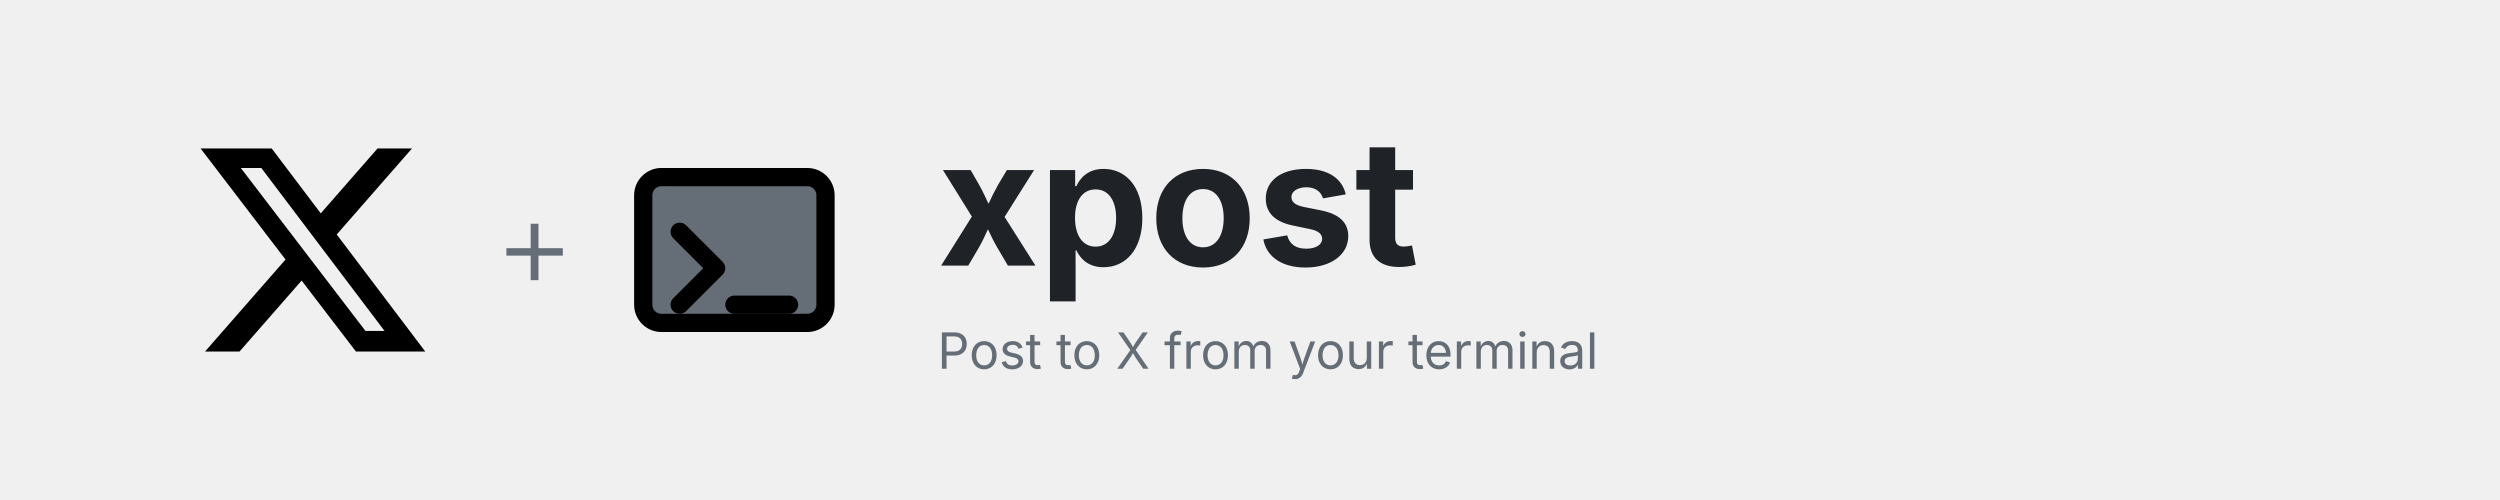
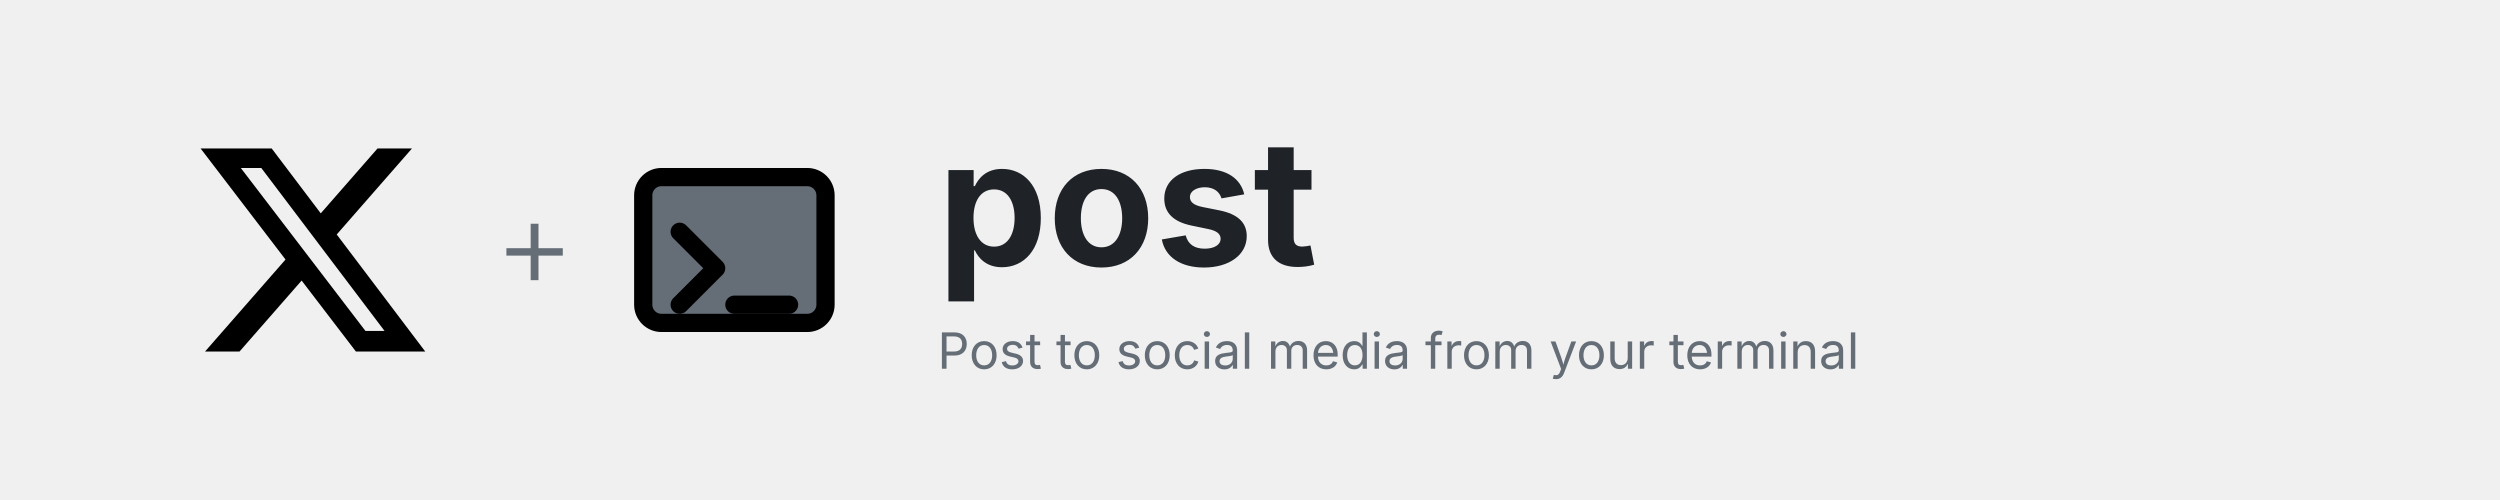
<svg xmlns="http://www.w3.org/2000/svg" viewBox="0 0 800 160">
  <style>
    .title { fill: #1f2328; }
    .subtitle { fill: #656d76; }
    .x-logo { fill: #000000; }

    @media (prefers-color-scheme: dark) {
      .title { fill: #ffffff; }
      .subtitle { fill: #8b949e; }
      .x-logo { fill: #ffffff; }
    }
  </style>
  <g transform="translate(60, 40)">
    <svg width="80" height="80" viewBox="0 0 24 24">
      <path class="x-logo" d="M18.244 2.25h3.308l-7.227 8.26 8.502 11.24H16.17l-5.214-6.817L4.99 21.75H1.68l7.73-8.835L1.254 2.25H8.08l4.713 6.231zm-1.161 17.52h1.833L7.084 4.126H5.117z" />
    </svg>
  </g>
  <text class="subtitle" x="158" y="92" font-family="system-ui, -apple-system, sans-serif" font-size="40" font-weight="300">+</text>
  <g transform="translate(200, 45)">
    <svg width="70" height="70" viewBox="0 0 24 24" fill="none" stroke="currentColor" stroke-width="2" stroke-linecap="round" stroke-linejoin="round">
      <rect class="subtitle" x="2" y="4" width="20" height="16" rx="2" fill="none" />
      <path class="subtitle" d="m6 10 4 4-4 4" />
      <path class="subtitle" d="M12 18h6" />
    </svg>
  </g>
-   <text class="title" x="300" y="85" font-family="system-ui, -apple-system, sans-serif" font-size="56" font-weight="700">xpost</text>
-   <text class="subtitle" x="300" y="118" font-family="system-ui, -apple-system, sans-serif" font-size="16">Post to X from your terminal</text>
+   <text class="title" x="300" y="85" font-family="system-ui, -apple-system, sans-serif" font-size="56" font-weight="700">post</text>
+   <text class="subtitle" x="300" y="118" font-family="system-ui, -apple-system, sans-serif" font-size="16">Post to social media from your terminal</text>
</svg>
